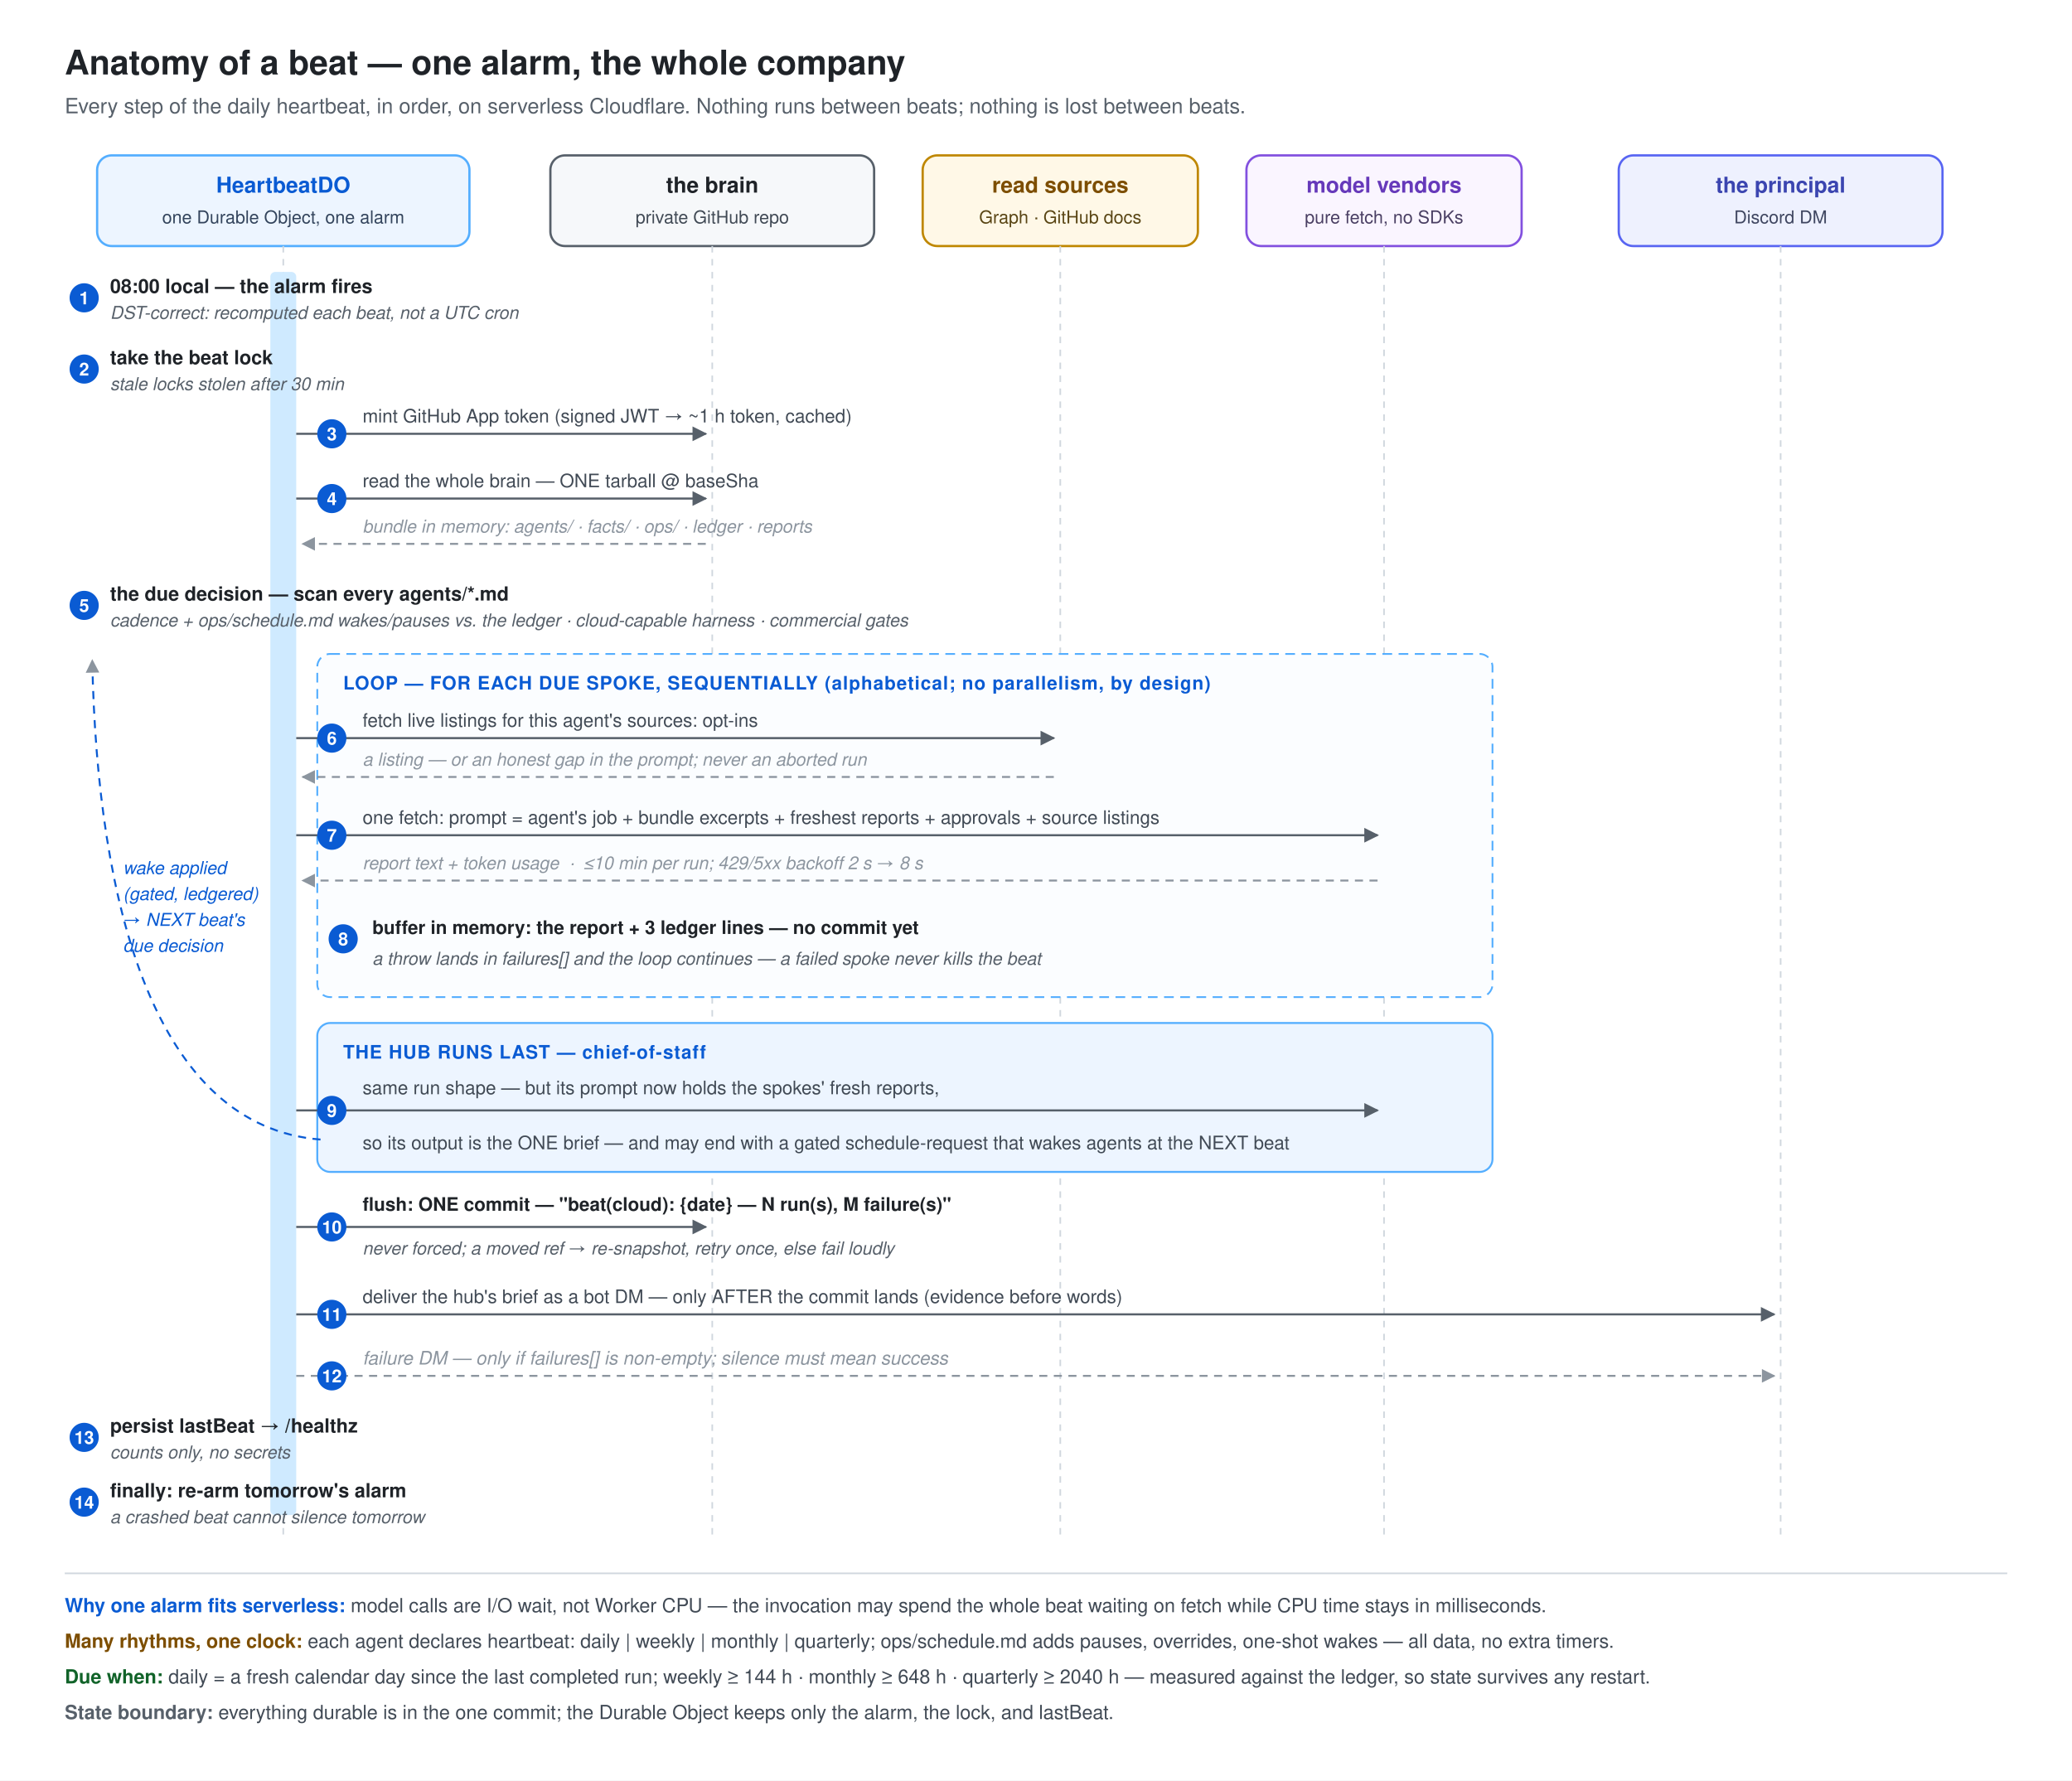
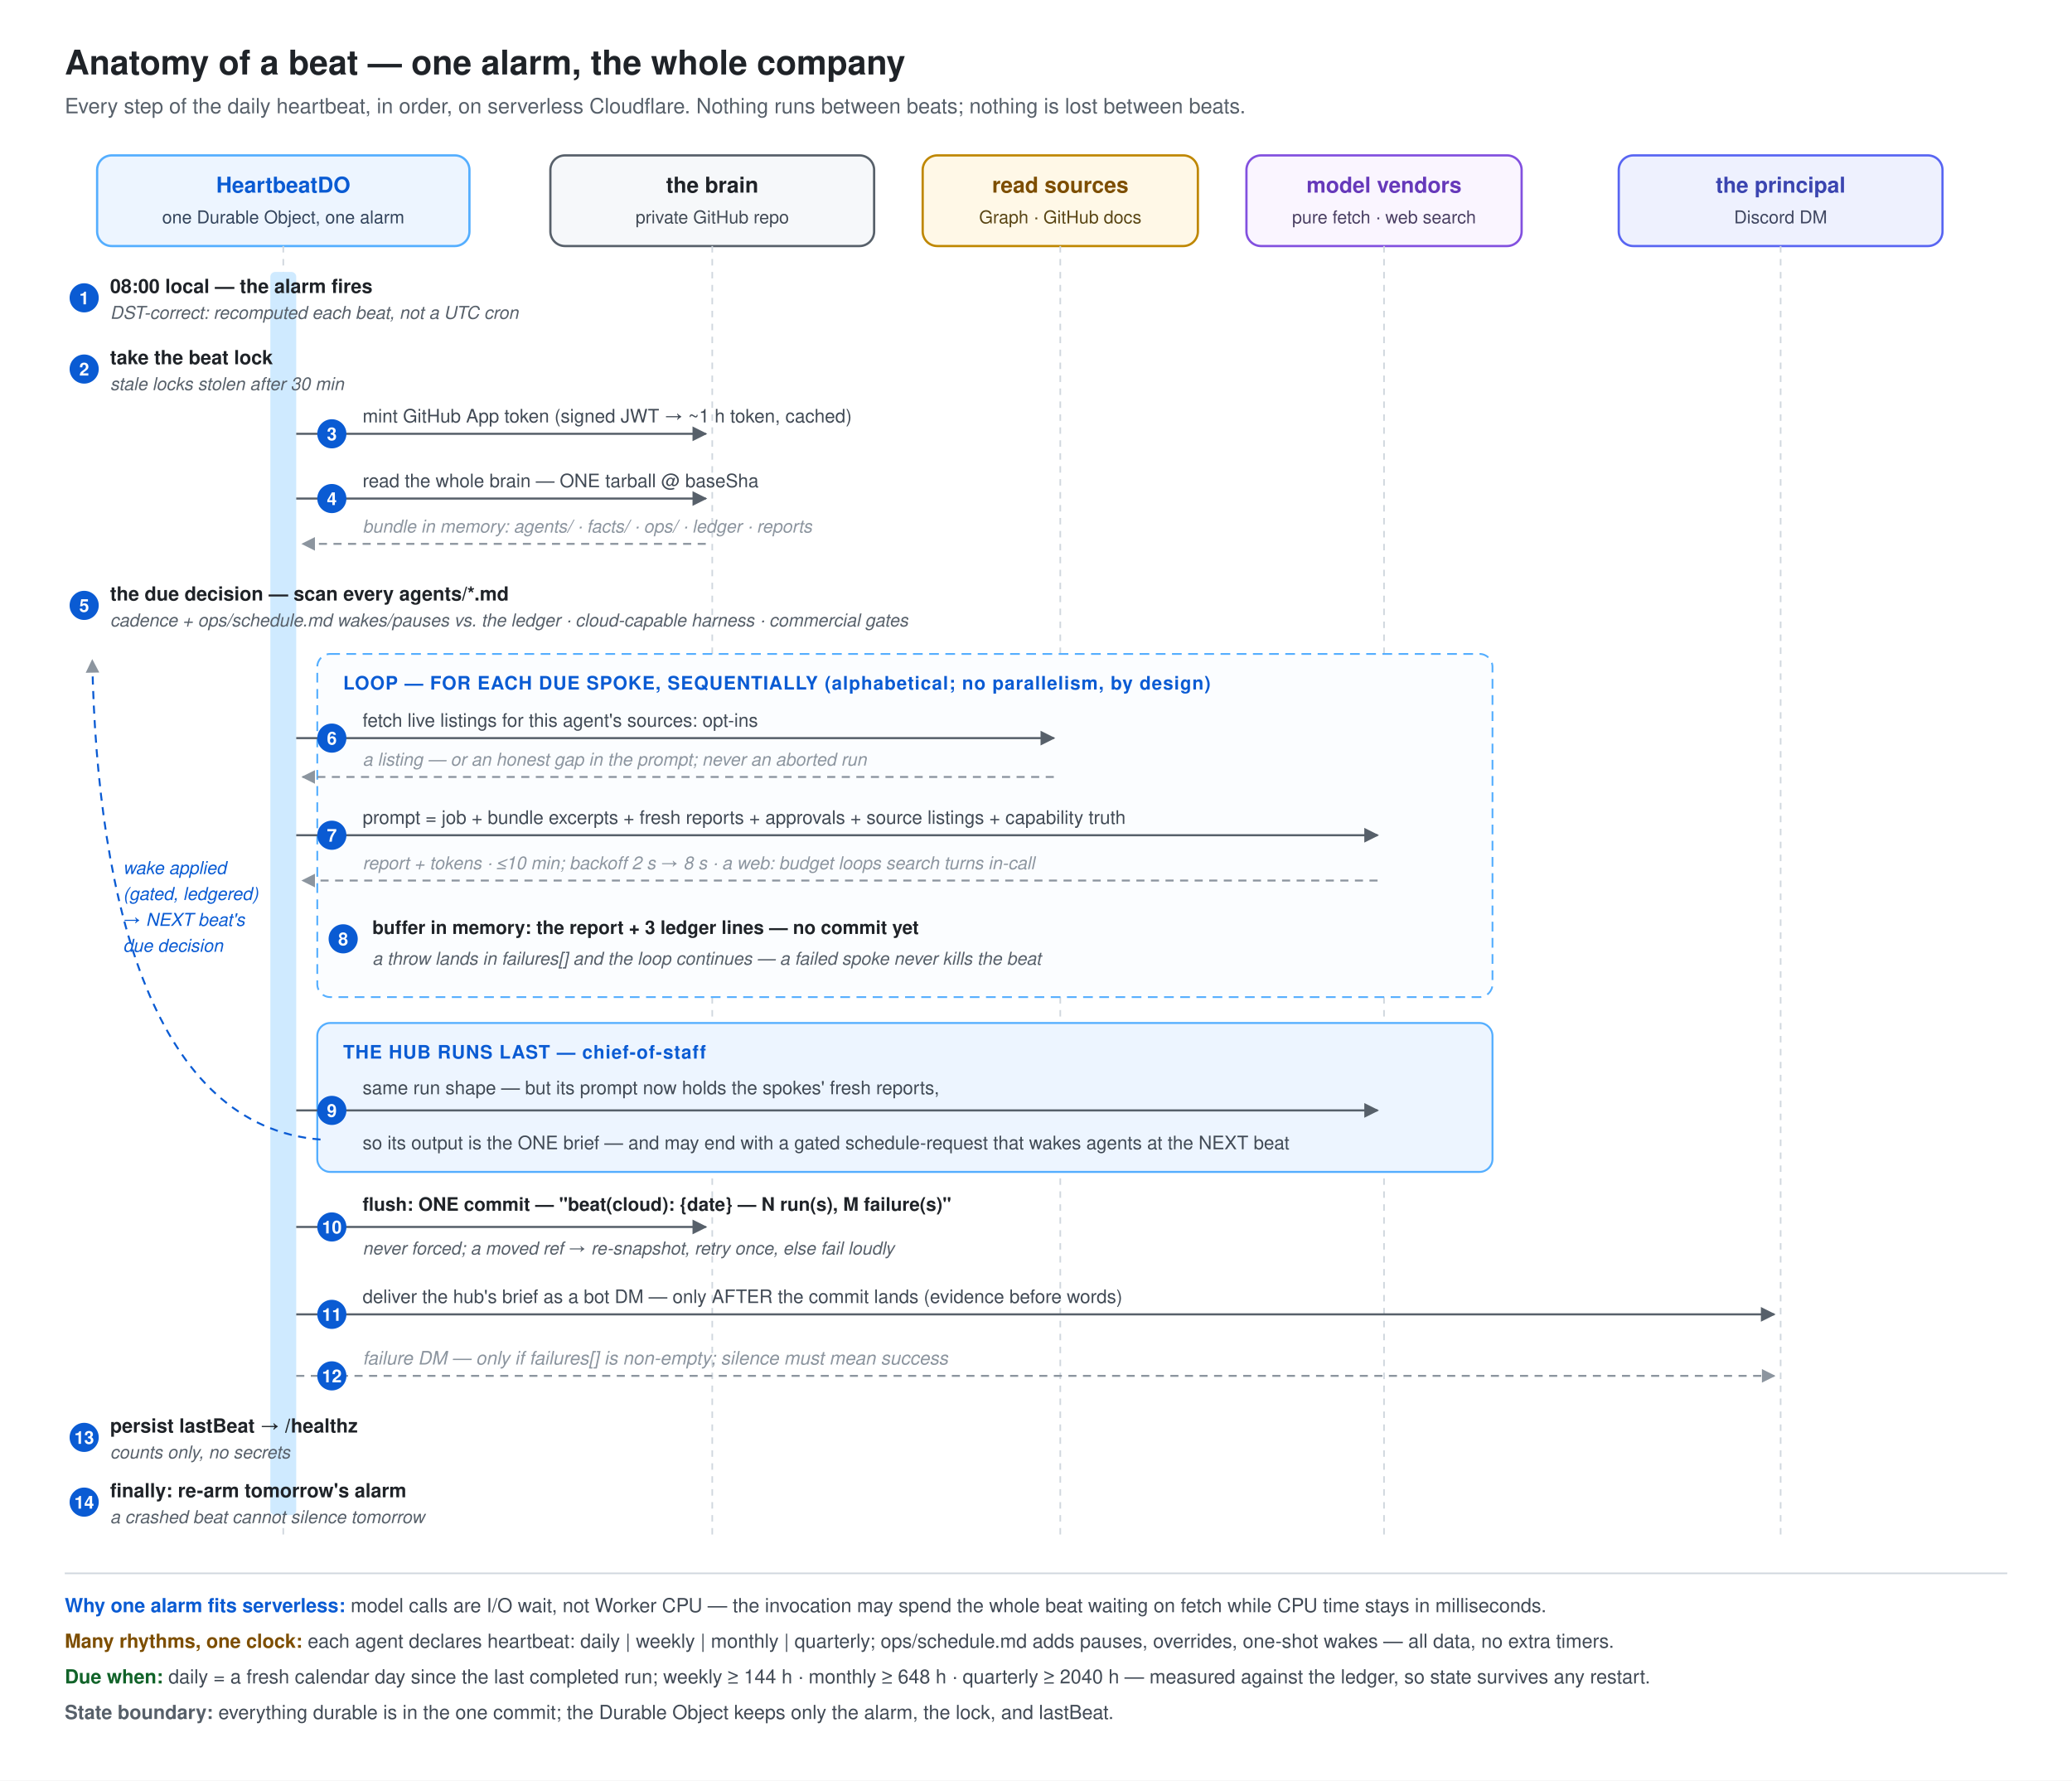
<svg xmlns="http://www.w3.org/2000/svg" viewBox="0 0 1280 1100" font-family="ui-sans-serif, -apple-system, 'Segoe UI', Helvetica, Arial, sans-serif">
  <defs>
    <marker id="hs-ar" viewBox="0 0 10 10" refX="9" refY="5" markerWidth="7" markerHeight="7" orient="auto-start-reverse">
      <path d="M 0 0 L 10 5 L 0 10 z" fill="#57606a" />
    </marker>
    <marker id="hs-ar-d" viewBox="0 0 10 10" refX="9" refY="5" markerWidth="7" markerHeight="7" orient="auto-start-reverse">
      <path d="M 0 0 L 10 5 L 0 10 z" fill="#8c959f" />
    </marker>
  </defs>
  <rect x="0" y="0" width="1280" height="1100" fill="#ffffff" />
  <text x="40" y="46" font-size="21" font-weight="700" fill="#1f2328">Anatomy of a beat — one alarm, the whole company</text>
  <text x="40" y="70" font-size="13" fill="#57606a">Every step of the daily heartbeat, in order, on serverless Cloudflare. Nothing runs between beats; nothing is lost between beats.</text>
  <rect x="60" y="96" width="230" height="56" rx="9" fill="#edf5ff" stroke="#54aeff" stroke-width="1.4" />
  <text x="175" y="119" font-size="13.5" font-weight="700" fill="#0a5bd3" text-anchor="middle">HeartbeatDO</text>
  <text x="175" y="138" font-size="11" fill="#33445c" text-anchor="middle">one Durable Object, one alarm</text>
  <rect x="340" y="96" width="200" height="56" rx="9" fill="#f6f8fa" stroke="#57606a" stroke-width="1.4" />
  <text x="440" y="119" font-size="13.5" font-weight="700" fill="#1f2328" text-anchor="middle">the brain</text>
  <text x="440" y="138" font-size="11" fill="#414a55" text-anchor="middle">private GitHub repo</text>
  <rect x="570" y="96" width="170" height="56" rx="9" fill="#fff8e7" stroke="#bf8700" stroke-width="1.4" />
  <text x="655" y="119" font-size="13.5" font-weight="700" fill="#7d4e00" text-anchor="middle">read sources</text>
  <text x="655" y="138" font-size="11" fill="#594514" text-anchor="middle">Graph · GitHub docs</text>
  <rect x="770" y="96" width="170" height="56" rx="9" fill="#faf5ff" stroke="#8250df" stroke-width="1.4" />
  <text x="855" y="119" font-size="13.5" font-weight="700" fill="#6639ba" text-anchor="middle">model vendors</text>
-   <text x="855" y="138" font-size="11" fill="#4a3f63" text-anchor="middle">pure fetch, no SDKs</text>
+   <text x="855" y="138" font-size="11" fill="#4a3f63" text-anchor="middle">pure fetch · web search</text>
  <rect x="1000" y="96" width="200" height="56" rx="9" fill="#eef1fe" stroke="#5865f2" stroke-width="1.4" />
  <text x="1100" y="119" font-size="13.5" font-weight="700" fill="#3b45b0" text-anchor="middle">the principal</text>
  <text x="1100" y="138" font-size="11" fill="#3f4660" text-anchor="middle">Discord DM</text>
  <line x1="175" y1="152" x2="175" y2="948" stroke="#d0d7de" stroke-dasharray="4 4" />
  <line x1="440" y1="152" x2="440" y2="948" stroke="#d0d7de" stroke-dasharray="4 4" />
  <line x1="655" y1="152" x2="655" y2="948" stroke="#d0d7de" stroke-dasharray="4 4" />
  <line x1="855" y1="152" x2="855" y2="948" stroke="#d0d7de" stroke-dasharray="4 4" />
  <line x1="1100" y1="152" x2="1100" y2="948" stroke="#d0d7de" stroke-dasharray="4 4" />
  <rect x="196" y="404" width="726" height="212" rx="8" fill="#fbfdff" stroke="#54aeff" stroke-width="1.1" stroke-dasharray="6 4" />
  <text x="212" y="426" font-size="11.5" font-weight="700" fill="#0a5bd3" letter-spacing="0.5">LOOP — FOR EACH DUE SPOKE, SEQUENTIALLY (alphabetical; no parallelism, by design)</text>
  <rect x="196" y="632" width="726" height="92" rx="8" fill="#edf5ff" stroke="#54aeff" stroke-width="1.2" />
  <text x="212" y="654" font-size="11.5" font-weight="700" fill="#0a5bd3" letter-spacing="0.5">THE HUB RUNS LAST — chief-of-staff</text>
  <rect x="167" y="168" width="16" height="768" rx="3" fill="#cfeaff" />
  <circle cx="52" cy="184" r="9" fill="#0a5bd3" />
  <text x="52" y="188" font-size="11" fill="#ffffff" text-anchor="middle" font-weight="700">1</text>
  <text x="68" y="181" font-size="12" font-weight="600" fill="#1f2328">08:00 local — the alarm fires</text>
  <text x="68" y="197" font-size="11" fill="#57606a" font-style="italic">DST-correct: recomputed each beat, not a UTC cron</text>
  <circle cx="52" cy="228" r="9" fill="#0a5bd3" />
  <text x="52" y="232" font-size="11" fill="#ffffff" text-anchor="middle" font-weight="700">2</text>
  <text x="68" y="225" font-size="12" font-weight="600" fill="#1f2328">take the beat lock</text>
  <text x="68" y="241" font-size="11" fill="#57606a" font-style="italic">stale locks stolen after 30 min</text>
  <path d="M 183 268 L 436 268" stroke="#57606a" stroke-width="1.3" fill="none" marker-end="url(#hs-ar)" />
  <circle cx="205" cy="268" r="9" fill="#0a5bd3" />
  <text x="205" y="272" font-size="11" fill="#ffffff" text-anchor="middle" font-weight="700">3</text>
  <text x="224" y="261" font-size="11.5" fill="#414a55">mint GitHub App token (signed JWT → ~1 h token, cached)</text>
  <path d="M 183 308 L 436 308" stroke="#57606a" stroke-width="1.3" fill="none" marker-end="url(#hs-ar)" />
  <circle cx="205" cy="308" r="9" fill="#0a5bd3" />
  <text x="205" y="312" font-size="11" fill="#ffffff" text-anchor="middle" font-weight="700">4</text>
  <text x="224" y="301" font-size="11.5" fill="#414a55">read the whole brain — ONE tarball @ baseSha</text>
  <path d="M 436 336 L 187 336" stroke="#8c959f" stroke-width="1.2" fill="none" stroke-dasharray="5 4" marker-end="url(#hs-ar-d)" />
  <text x="224" y="329" font-size="11" fill="#8c959f" font-style="italic">bundle in memory: agents/ · facts/ · ops/ · ledger · reports</text>
  <circle cx="52" cy="374" r="9" fill="#0a5bd3" />
  <text x="52" y="378" font-size="11" fill="#ffffff" text-anchor="middle" font-weight="700">5</text>
  <text x="68" y="371" font-size="12" font-weight="600" fill="#1f2328">the due decision — scan every agents/*.md</text>
  <text x="68" y="387" font-size="11" fill="#57606a" font-style="italic">cadence + ops/schedule.md wakes/pauses vs. the ledger · cloud-capable harness · commercial gates</text>
  <path d="M 183 456 L 651 456" stroke="#57606a" stroke-width="1.3" fill="none" marker-end="url(#hs-ar)" />
  <circle cx="205" cy="456" r="9" fill="#0a5bd3" />
  <text x="205" y="460" font-size="11" fill="#ffffff" text-anchor="middle" font-weight="700">6</text>
  <text x="224" y="449" font-size="11.5" fill="#414a55">fetch live listings for this agent's sources: opt-ins</text>
  <path d="M 651 480 L 187 480" stroke="#8c959f" stroke-width="1.2" fill="none" stroke-dasharray="5 4" marker-end="url(#hs-ar-d)" />
  <text x="224" y="473" font-size="11" fill="#8c959f" font-style="italic">a listing — or an honest gap in the prompt; never an aborted run</text>
  <path d="M 183 516 L 851 516" stroke="#57606a" stroke-width="1.3" fill="none" marker-end="url(#hs-ar)" />
  <circle cx="205" cy="516" r="9" fill="#0a5bd3" />
  <text x="205" y="520" font-size="11" fill="#ffffff" text-anchor="middle" font-weight="700">7</text>
-   <text x="224" y="509" font-size="11.5" fill="#414a55">one fetch: prompt = agent's job + bundle excerpts + freshest reports + approvals + source listings</text>
+   <text x="224" y="509" font-size="11.5" fill="#414a55">prompt = job + bundle excerpts + fresh reports + approvals + source listings + capability truth</text>
  <path d="M 851 544 L 187 544" stroke="#8c959f" stroke-width="1.2" fill="none" stroke-dasharray="5 4" marker-end="url(#hs-ar-d)" />
-   <text x="224" y="537" font-size="11" fill="#8c959f" font-style="italic">report text + token usage  ·  ≤10 min per run; 429/5xx backoff 2 s → 8 s</text>
+   <text x="224" y="537" font-size="11" fill="#8c959f" font-style="italic">report + tokens · ≤10 min; backoff 2 s → 8 s · a web: budget loops search turns in-call</text>
  <circle cx="212" cy="580" r="9" fill="#0a5bd3" />
  <text x="212" y="584" font-size="11" fill="#ffffff" text-anchor="middle" font-weight="700">8</text>
  <text x="230" y="577" font-size="11.5" font-weight="600" fill="#1f2328">buffer in memory: the report + 3 ledger lines — no commit yet</text>
  <text x="230" y="596" font-size="11" fill="#57606a" font-style="italic">a throw lands in failures[] and the loop continues — a failed spoke never kills the beat</text>
  <path d="M 183 686 L 851 686" stroke="#57606a" stroke-width="1.3" fill="none" marker-end="url(#hs-ar)" />
  <circle cx="205" cy="686" r="9" fill="#0a5bd3" />
  <text x="205" y="690" font-size="11" fill="#ffffff" text-anchor="middle" font-weight="700">9</text>
  <text x="224" y="676" font-size="11.5" fill="#414a55">same run shape — but its prompt now holds the spokes' fresh reports,</text>
  <text x="224" y="710" font-size="11.5" fill="#414a55">so its output is the ONE brief — and may end with a gated schedule-request that wakes agents at the NEXT beat</text>
  <path d="M 183 758 L 436 758" stroke="#57606a" stroke-width="1.3" fill="none" marker-end="url(#hs-ar)" />
  <circle cx="205" cy="758" r="9" fill="#0a5bd3" />
  <text x="205" y="762" font-size="11" fill="#ffffff" text-anchor="middle" font-weight="700">10</text>
  <text x="224" y="748" font-size="11.5" font-weight="600" fill="#1f2328">flush: ONE commit — "beat(cloud): {date} — N run(s), M failure(s)"</text>
  <text x="224" y="775" font-size="11" fill="#57606a" font-style="italic">never forced; a moved ref → re-snapshot, retry once, else fail loudly</text>
  <path d="M 183 812 L 1096 812" stroke="#57606a" stroke-width="1.3" fill="none" marker-end="url(#hs-ar)" />
  <circle cx="205" cy="812" r="9" fill="#0a5bd3" />
  <text x="205" y="816" font-size="11" fill="#ffffff" text-anchor="middle" font-weight="700">11</text>
  <text x="224" y="805" font-size="11.5" fill="#414a55">deliver the hub's brief as a bot DM — only AFTER the commit lands (evidence before words)</text>
  <path d="M 183 850 L 1096 850" stroke="#8c959f" stroke-width="1.2" fill="none" stroke-dasharray="5 4" marker-end="url(#hs-ar-d)" />
  <circle cx="205" cy="850" r="9" fill="#0a5bd3" />
  <text x="205" y="854" font-size="11" fill="#ffffff" text-anchor="middle" font-weight="700">12</text>
  <text x="224" y="843" font-size="11.5" fill="#8c959f" font-style="italic">failure DM — only if failures[] is non-empty; silence must mean success</text>
  <path d="M 198 704 C 96 696, 60 560, 57 408" stroke="#0a5bd3" stroke-width="1.2" fill="none" stroke-dasharray="5 4" marker-end="url(#hs-ar-d)" />
  <text x="76" y="540" font-size="11" fill="#0a5bd3" font-style="italic">wake applied</text>
  <text x="76" y="556" font-size="11" fill="#0a5bd3" font-style="italic">(gated, ledgered)</text>
  <text x="76" y="572" font-size="11" fill="#0a5bd3" font-style="italic">→ NEXT beat's</text>
  <text x="76" y="588" font-size="11" fill="#0a5bd3" font-style="italic">due decision</text>
  <circle cx="52" cy="888" r="9" fill="#0a5bd3" />
  <text x="52" y="892" font-size="11" fill="#ffffff" text-anchor="middle" font-weight="700">13</text>
  <text x="68" y="885" font-size="12" font-weight="600" fill="#1f2328">persist lastBeat → /healthz</text>
  <text x="68" y="901" font-size="11" fill="#57606a" font-style="italic">counts only, no secrets</text>
  <circle cx="52" cy="928" r="9" fill="#0a5bd3" />
  <text x="52" y="932" font-size="11" fill="#ffffff" text-anchor="middle" font-weight="700">14</text>
  <text x="68" y="925" font-size="12" font-weight="600" fill="#1f2328">finally: re-arm tomorrow's alarm</text>
  <text x="68" y="941" font-size="11" fill="#57606a" font-style="italic">a crashed beat cannot silence tomorrow</text>
  <line x1="40" y1="972" x2="1240" y2="972" stroke="#d0d7de" />
  <text x="40" y="996" font-size="12" fill="#414a55">
    <tspan font-weight="700" fill="#0a5bd3">Why one alarm fits serverless:</tspan> model calls are I/O wait, not Worker CPU — the invocation may spend the whole beat waiting on fetch while CPU time stays in milliseconds.</text>
  <text x="40" y="1018" font-size="12" fill="#414a55">
    <tspan font-weight="700" fill="#7d4e00">Many rhythms, one clock:</tspan> each agent declares heartbeat: daily | weekly | monthly | quarterly; ops/schedule.md adds pauses, overrides, one-shot wakes — all data, no extra timers.</text>
  <text x="40" y="1040" font-size="12" fill="#414a55">
    <tspan font-weight="700" fill="#116329">Due when:</tspan> daily = a fresh calendar day since the last completed run; weekly ≥ 144 h · monthly ≥ 648 h · quarterly ≥ 2040 h — measured against the ledger, so state survives any restart.</text>
  <text x="40" y="1062" font-size="12" fill="#414a55">
    <tspan font-weight="700" fill="#57606a">State boundary:</tspan> everything durable is in the one commit; the Durable Object keeps only the alarm, the lock, and lastBeat.</text>
</svg>
